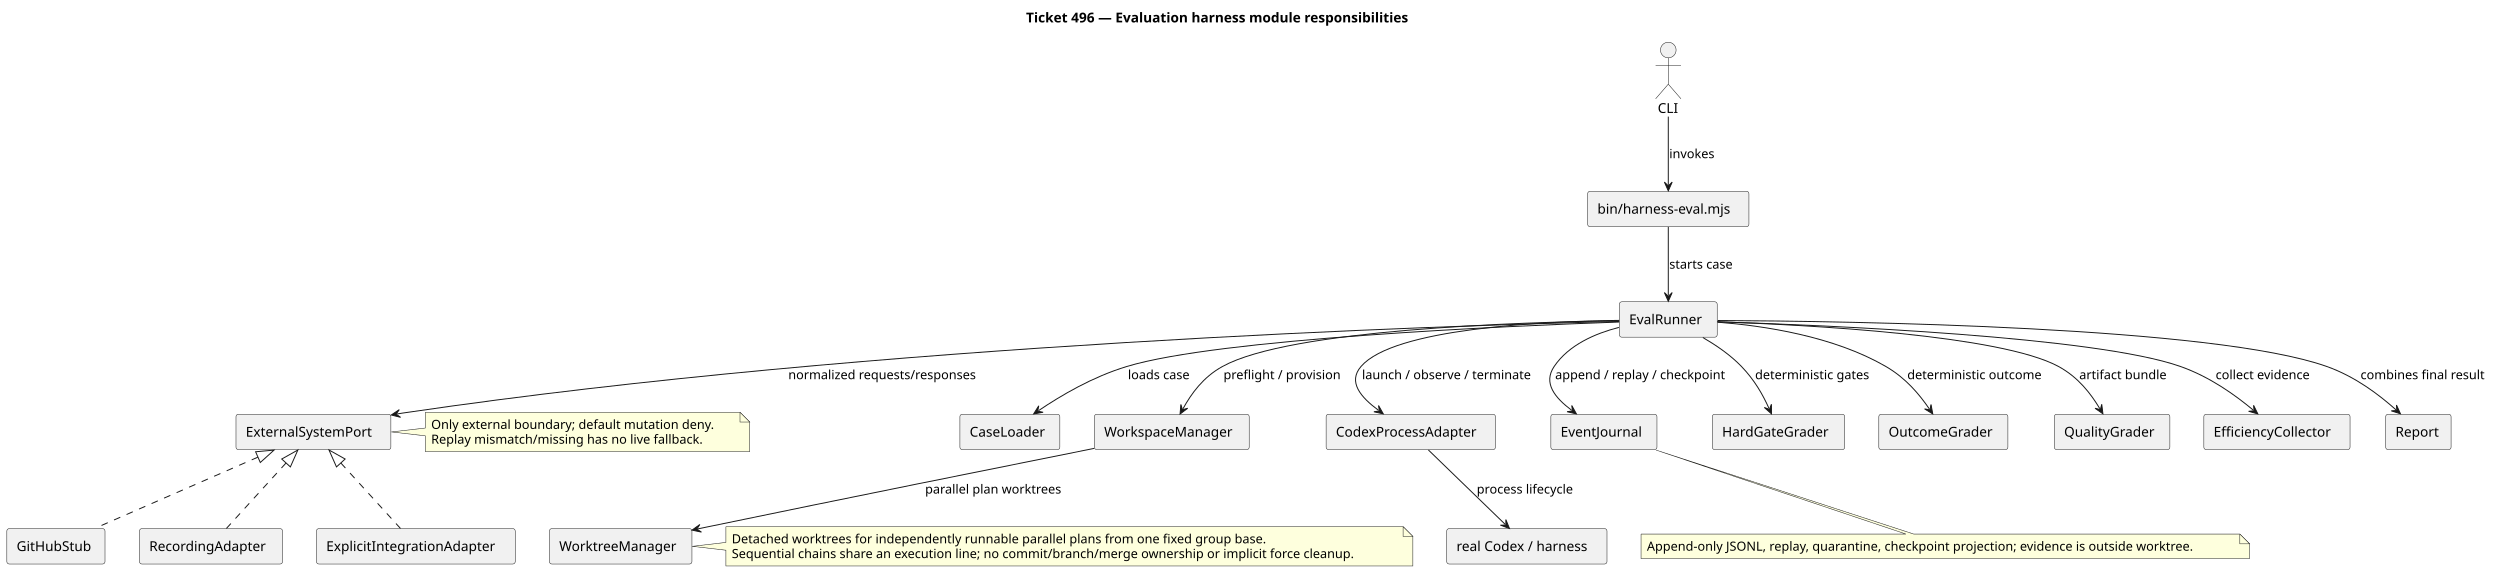
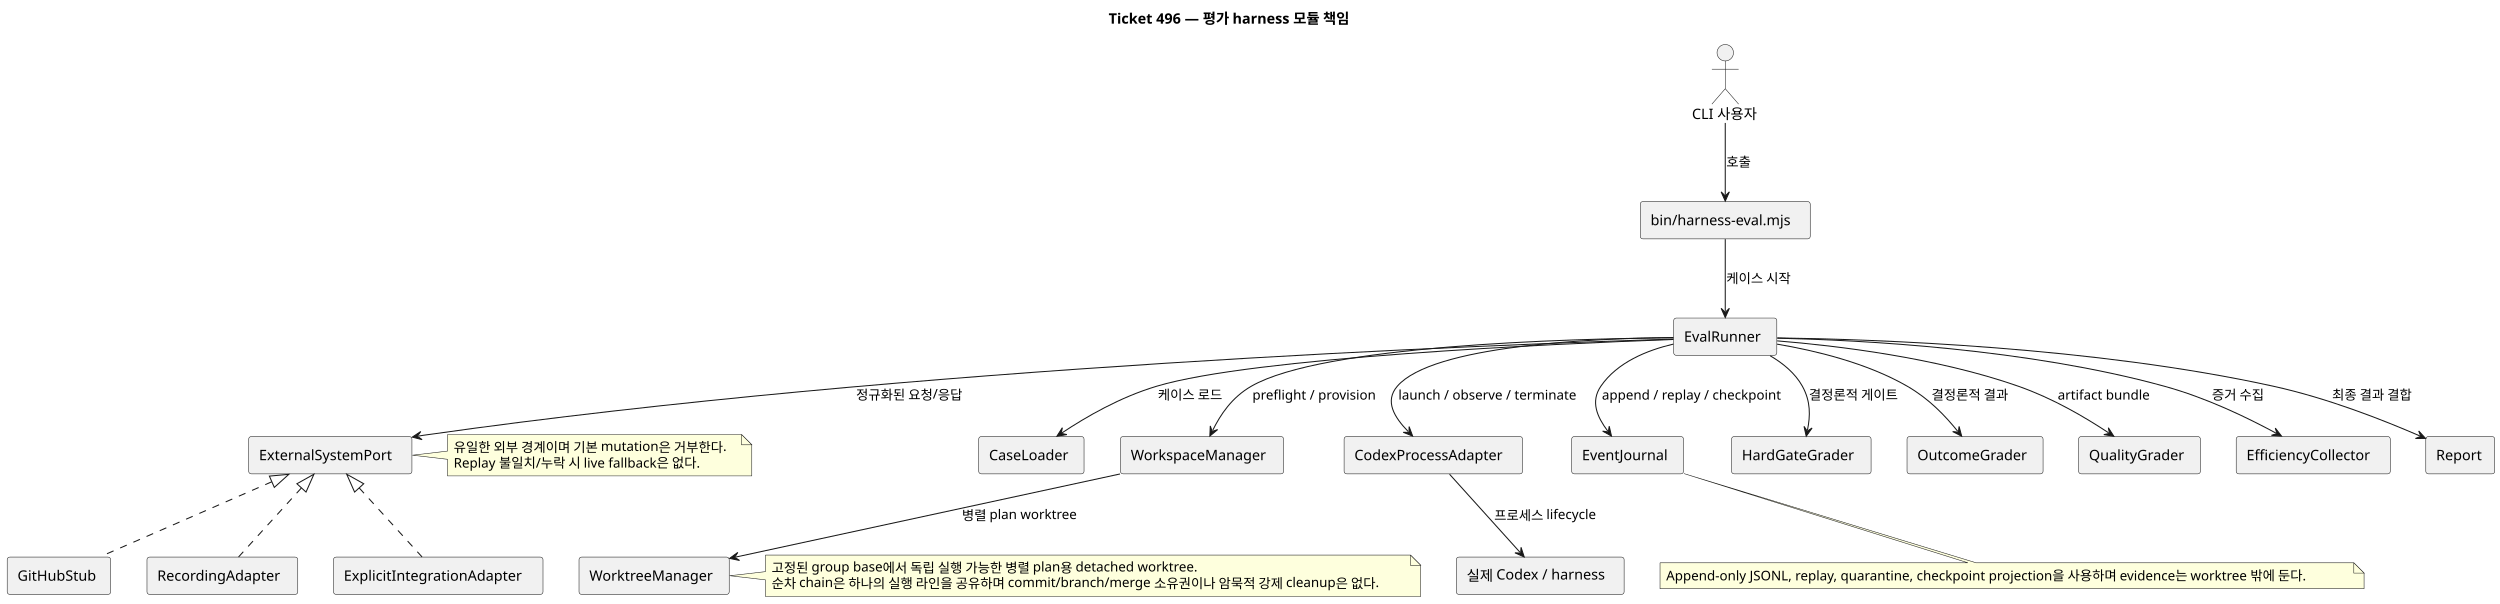
- <svg xmlns="http://www.w3.org/2000/svg" contentStyleType="text/css" height="587px" preserveAspectRatio="none" style="width:2563px;height:587px;background:#FFFFFF;" version="1.1" viewBox="0 0 2563 587" width="2563px" zoomAndPan="magnify">
+ <svg xmlns="http://www.w3.org/2000/svg" contentStyleType="text/css" height="587px" preserveAspectRatio="none" style="width:2432px;height:587px;background:#FFFFFF;" version="1.1" viewBox="0 0 2432 587" width="2432px" zoomAndPan="magnify">
  <defs />
  <g>
-     <text fill="#000000" font-family="sans-serif" font-size="14" font-weight="bold" lengthAdjust="spacing" textLength="446.182" x="1051.891" y="22.995">Ticket 496 — Evaluation harness module responsibilities</text>
+     <text fill="#000000" font-family="sans-serif" font-size="14" font-weight="bold" lengthAdjust="spacing" textLength="261.897" x="1078.476" y="22.995">Ticket 496 — 평가 harness 모듈 책임</text>
    <g id="elem_CLI">
-       <ellipse cx="1710.33" cy="51.297" fill="#F1F1F1" rx="8" ry="8" style="stroke:#181818;stroke-width:0.5;" />
-       <path d="M1710.33,59.297 L1710.33,86.297 M1697.33,67.297 L1723.33,67.297 M1710.33,86.297 L1697.33,101.297 M1710.33,86.297 L1723.33,101.297 " fill="none" style="stroke:#181818;stroke-width:0.5;" />
-       <text fill="#000000" font-family="sans-serif" font-size="14" lengthAdjust="spacing" textLength="21.704" x="1699.478" y="115.792">CLI</text>
+       <ellipse cx="1678.327" cy="51.297" fill="#F1F1F1" rx="8" ry="8" style="stroke:#181818;stroke-width:0.5;" />
+       <path d="M1678.327,59.297 L1678.327,86.297 M1665.327,67.297 L1691.327,67.297 M1678.327,86.297 L1665.327,101.297 M1678.327,86.297 L1691.327,101.297 " fill="none" style="stroke:#181818;stroke-width:0.5;" />
+       <text fill="#000000" font-family="sans-serif" font-size="14" lengthAdjust="spacing" textLength="64.794" x="1645.93" y="115.792">CLI 사용자</text>
    </g>
    <g id="elem_EvalCLI">
-       <rect fill="#F1F1F1" height="36.297" rx="2.5" ry="2.5" style="stroke:#181818;stroke-width:0.5;" width="165.339" x="1627.66" y="196.097" />
-       <text fill="#000000" font-family="sans-serif" font-size="14" lengthAdjust="spacing" textLength="145.339" x="1637.66" y="219.092">bin/harness-eval.mjs</text>
+       <rect fill="#F1F1F1" height="36.297" rx="2.5" ry="2.5" style="stroke:#181818;stroke-width:0.5;" width="165.339" x="1595.66" y="196.097" />
+       <text fill="#000000" font-family="sans-serif" font-size="14" lengthAdjust="spacing" textLength="145.339" x="1605.66" y="219.092">bin/harness-eval.mjs</text>
    </g>
    <g id="elem_EvalRunner">
-       <rect fill="#F1F1F1" height="36.297" rx="2.5" ry="2.5" style="stroke:#181818;stroke-width:0.5;" width="100.315" x="1660.17" y="309.387" />
-       <text fill="#000000" font-family="sans-serif" font-size="14" lengthAdjust="spacing" textLength="80.315" x="1670.17" y="332.382">EvalRunner</text>
+       <rect fill="#F1F1F1" height="36.297" rx="2.5" ry="2.5" style="stroke:#181818;stroke-width:0.5;" width="100.315" x="1628.17" y="309.387" />
+       <text fill="#000000" font-family="sans-serif" font-size="14" lengthAdjust="spacing" textLength="80.315" x="1638.17" y="332.382">EvalRunner</text>
    </g>
    <g id="elem_CaseLoader">
-       <rect fill="#F1F1F1" height="36.297" rx="2.5" ry="2.5" style="stroke:#181818;stroke-width:0.5;" width="102.462" x="984.09" y="424.667" />
-       <text fill="#000000" font-family="sans-serif" font-size="14" lengthAdjust="spacing" textLength="82.462" x="994.09" y="447.662">CaseLoader</text>
+       <rect fill="#F1F1F1" height="36.297" rx="2.5" ry="2.5" style="stroke:#181818;stroke-width:0.5;" width="102.462" x="952.09" y="424.667" />
+       <text fill="#000000" font-family="sans-serif" font-size="14" lengthAdjust="spacing" textLength="82.462" x="962.09" y="447.662">CaseLoader</text>
    </g>
    <g id="elem_WorkspaceManager">
-       <rect fill="#F1F1F1" height="36.297" rx="2.5" ry="2.5" style="stroke:#181818;stroke-width:0.5;" width="158.708" x="1121.97" y="424.667" />
-       <text fill="#000000" font-family="sans-serif" font-size="14" lengthAdjust="spacing" textLength="138.708" x="1131.97" y="447.662">WorkspaceManager</text>
+       <rect fill="#F1F1F1" height="36.297" rx="2.5" ry="2.5" style="stroke:#181818;stroke-width:0.5;" width="158.708" x="1089.97" y="424.667" />
+       <text fill="#000000" font-family="sans-serif" font-size="14" lengthAdjust="spacing" textLength="138.708" x="1099.97" y="447.662">WorkspaceManager</text>
    </g>
    <g id="elem_WorktreeManager">
      <rect fill="#F1F1F1" height="36.297" rx="2.5" ry="2.5" style="stroke:#181818;stroke-width:0.5;" width="146.109" x="563.27" y="541.937" />
      <text fill="#000000" font-family="sans-serif" font-size="14" lengthAdjust="spacing" textLength="126.109" x="573.27" y="564.932">WorktreeManager</text>
    </g>
    <g id="elem_CodexProcessAdapter">
-       <rect fill="#F1F1F1" height="36.297" rx="2.5" ry="2.5" style="stroke:#181818;stroke-width:0.5;" width="173.576" x="1359.54" y="424.667" />
-       <text fill="#000000" font-family="sans-serif" font-size="14" lengthAdjust="spacing" textLength="153.576" x="1369.54" y="447.662">CodexProcessAdapter</text>
+       <rect fill="#F1F1F1" height="36.297" rx="2.5" ry="2.5" style="stroke:#181818;stroke-width:0.5;" width="173.576" x="1307.54" y="424.667" />
+       <text fill="#000000" font-family="sans-serif" font-size="14" lengthAdjust="spacing" textLength="153.576" x="1317.54" y="447.662">CodexProcessAdapter</text>
    </g>
    <g id="elem_ExternalSystemPort">
      <rect fill="#F1F1F1" height="36.297" rx="2.5" ry="2.5" style="stroke:#181818;stroke-width:0.5;" width="158.79" x="241.93" y="424.667" />
      <text fill="#000000" font-family="sans-serif" font-size="14" lengthAdjust="spacing" textLength="138.79" x="251.93" y="447.662">ExternalSystemPort</text>
    </g>
    <g id="elem_GitHubStub">
      <rect fill="#F1F1F1" height="36.297" rx="2.5" ry="2.5" style="stroke:#181818;stroke-width:0.5;" width="100.65" x="7" y="541.937" />
      <text fill="#000000" font-family="sans-serif" font-size="14" lengthAdjust="spacing" textLength="80.65" x="17" y="564.932">GitHubStub</text>
    </g>
    <g id="elem_RecordingAdapter">
      <rect fill="#F1F1F1" height="36.297" rx="2.5" ry="2.5" style="stroke:#181818;stroke-width:0.5;" width="146.684" x="142.98" y="541.937" />
      <text fill="#000000" font-family="sans-serif" font-size="14" lengthAdjust="spacing" textLength="126.684" x="152.98" y="564.932">RecordingAdapter</text>
    </g>
    <g id="elem_ExplicitIntegrationAdapter">
      <rect fill="#F1F1F1" height="36.297" rx="2.5" ry="2.5" style="stroke:#181818;stroke-width:0.5;" width="203.805" x="324.42" y="541.937" />
      <text fill="#000000" font-family="sans-serif" font-size="14" lengthAdjust="spacing" textLength="183.805" x="334.42" y="564.932">ExplicitIntegrationAdapter</text>
    </g>
    <g id="elem_EventJournal">
-       <rect fill="#F1F1F1" height="36.297" rx="2.5" ry="2.5" style="stroke:#181818;stroke-width:0.5;" width="108.772" x="1589.94" y="424.667" />
-       <text fill="#000000" font-family="sans-serif" font-size="14" lengthAdjust="spacing" textLength="88.772" x="1599.94" y="447.662">EventJournal</text>
+       <rect fill="#F1F1F1" height="36.297" rx="2.5" ry="2.5" style="stroke:#181818;stroke-width:0.5;" width="108.772" x="1528.94" y="424.667" />
+       <text fill="#000000" font-family="sans-serif" font-size="14" lengthAdjust="spacing" textLength="88.772" x="1538.94" y="447.662">EventJournal</text>
    </g>
    <g id="elem_HardGateGrader">
-       <rect fill="#F1F1F1" height="36.297" rx="2.5" ry="2.5" style="stroke:#181818;stroke-width:0.5;" width="135.719" x="1755.47" y="424.667" />
-       <text fill="#000000" font-family="sans-serif" font-size="14" lengthAdjust="spacing" textLength="115.719" x="1765.47" y="447.662">HardGateGrader</text>
+       <rect fill="#F1F1F1" height="36.297" rx="2.5" ry="2.5" style="stroke:#181818;stroke-width:0.5;" width="135.719" x="1684.47" y="424.667" />
+       <text fill="#000000" font-family="sans-serif" font-size="14" lengthAdjust="spacing" textLength="115.719" x="1694.47" y="447.662">HardGateGrader</text>
    </g>
    <g id="elem_OutcomeGrader">
-       <rect fill="#F1F1F1" height="36.297" rx="2.5" ry="2.5" style="stroke:#181818;stroke-width:0.5;" width="132.335" x="1926.16" y="424.667" />
-       <text fill="#000000" font-family="sans-serif" font-size="14" lengthAdjust="spacing" textLength="112.335" x="1936.16" y="447.662">OutcomeGrader</text>
+       <rect fill="#F1F1F1" height="36.297" rx="2.5" ry="2.5" style="stroke:#181818;stroke-width:0.5;" width="132.335" x="1855.16" y="424.667" />
+       <text fill="#000000" font-family="sans-serif" font-size="14" lengthAdjust="spacing" textLength="112.335" x="1865.16" y="447.662">OutcomeGrader</text>
    </g>
    <g id="elem_QualityGrader">
-       <rect fill="#F1F1F1" height="36.297" rx="2.5" ry="2.5" style="stroke:#181818;stroke-width:0.5;" width="118.465" x="2106.09" y="424.667" />
-       <text fill="#000000" font-family="sans-serif" font-size="14" lengthAdjust="spacing" textLength="98.465" x="2116.09" y="447.662">QualityGrader</text>
+       <rect fill="#F1F1F1" height="36.297" rx="2.5" ry="2.5" style="stroke:#181818;stroke-width:0.5;" width="118.465" x="2022.09" y="424.667" />
+       <text fill="#000000" font-family="sans-serif" font-size="14" lengthAdjust="spacing" textLength="98.465" x="2032.09" y="447.662">QualityGrader</text>
    </g>
    <g id="elem_EfficiencyCollector">
-       <rect fill="#F1F1F1" height="36.297" rx="2.5" ry="2.5" style="stroke:#181818;stroke-width:0.5;" width="149.89" x="2259.38" y="424.667" />
-       <text fill="#000000" font-family="sans-serif" font-size="14" lengthAdjust="spacing" textLength="129.89" x="2269.38" y="447.662">EfficiencyCollector</text>
+       <rect fill="#F1F1F1" height="36.297" rx="2.5" ry="2.5" style="stroke:#181818;stroke-width:0.5;" width="149.89" x="2175.38" y="424.667" />
+       <text fill="#000000" font-family="sans-serif" font-size="14" lengthAdjust="spacing" textLength="129.89" x="2185.38" y="447.662">EfficiencyCollector</text>
    </g>
    <g id="elem_Report">
-       <rect fill="#F1F1F1" height="36.297" rx="2.5" ry="2.5" style="stroke:#181818;stroke-width:0.5;" width="67.038" x="2445.81" y="424.667" />
-       <text fill="#000000" font-family="sans-serif" font-size="14" lengthAdjust="spacing" textLength="47.038" x="2455.81" y="447.662">Report</text>
+       <rect fill="#F1F1F1" height="36.297" rx="2.5" ry="2.5" style="stroke:#181818;stroke-width:0.5;" width="67.038" x="2359.81" y="424.667" />
+       <text fill="#000000" font-family="sans-serif" font-size="14" lengthAdjust="spacing" textLength="47.038" x="2369.81" y="447.662">Report</text>
    </g>
    <g id="elem_RealHarness">
-       <rect fill="#F1F1F1" height="36.297" rx="2.5" ry="2.5" style="stroke:#181818;stroke-width:0.5;" width="164.314" x="1483.17" y="541.937" />
-       <text fill="#000000" font-family="sans-serif" font-size="14" lengthAdjust="spacing" textLength="144.314" x="1493.17" y="564.932">real Codex / harness</text>
+       <rect fill="#F1F1F1" height="36.297" rx="2.5" ry="2.5" style="stroke:#181818;stroke-width:0.5;" width="163.236" x="1416.71" y="541.937" />
+       <text fill="#000000" font-family="sans-serif" font-size="14" lengthAdjust="spacing" textLength="143.236" x="1426.71" y="564.932">실제 Codex / harness</text>
    </g>
    <g id="elem_GMN37">
-       <path d="M436.01,422.687 L436.01,438.817 L401.18,442.817 L436.01,446.817 L436.01,462.952 A0,0 0 0 0 436.01,462.952 L768.642,462.952 A0,0 0 0 0 768.642,462.952 L768.642,432.687 L758.642,422.687 L436.01,422.687 A0,0 0 0 0 436.01,422.687 " fill="#FEFFDD" style="stroke:#181818;stroke-width:0.5;" />
-       <path d="M758.642,422.687 L758.642,432.687 L768.642,432.687 L758.642,422.687 " fill="#FEFFDD" style="stroke:#181818;stroke-width:0.5;" />
-       <text fill="#000000" font-family="sans-serif" font-size="13" lengthAdjust="spacing" textLength="311.632" x="442.01" y="439.754">Only external boundary; default mutation deny.</text>
-       <text fill="#000000" font-family="sans-serif" font-size="13" lengthAdjust="spacing" textLength="300.562" x="442.01" y="454.887">Replay mismatch/missing has no live fallback.</text>
+       <path d="M435.31,422.687 L435.31,438.817 L401.15,442.817 L435.31,446.817 L435.31,462.952 A0,0 0 0 0 435.31,462.952 L731.332,462.952 A0,0 0 0 0 731.332,462.952 L731.332,432.687 L721.332,422.687 L435.31,422.687 A0,0 0 0 0 435.31,422.687 " fill="#FEFFDD" style="stroke:#181818;stroke-width:0.5;" />
+       <path d="M721.332,422.687 L721.332,432.687 L731.332,432.687 L721.332,422.687 " fill="#FEFFDD" style="stroke:#181818;stroke-width:0.5;" />
+       <text fill="#000000" font-family="sans-serif" font-size="13" lengthAdjust="spacing" textLength="275.022" x="441.31" y="439.754">유일한 외부 경계이며 기본 mutation은 거부한다.</text>
+       <text fill="#000000" font-family="sans-serif" font-size="13" lengthAdjust="spacing" textLength="254.944" x="441.31" y="454.887">Replay 불일치/누락 시 live fallback은 없다.</text>
    </g>
    <g id="elem_GMN40">
-       <path d="M744.19,539.947 L744.19,556.087 L709.55,560.087 L744.19,564.087 L744.19,580.212 A0,0 0 0 0 744.19,580.212 L1448.458,580.212 A0,0 0 0 0 1448.458,580.212 L1448.458,549.947 L1438.458,539.947 L744.19,539.947 A0,0 0 0 0 744.19,539.947 " fill="#FEFFDD" style="stroke:#181818;stroke-width:0.5;" />
-       <path d="M1438.458,539.947 L1438.458,549.947 L1448.458,549.947 L1438.458,539.947 " fill="#FEFFDD" style="stroke:#181818;stroke-width:0.5;" />
-       <text fill="#000000" font-family="sans-serif" font-size="13" lengthAdjust="spacing" textLength="585.311" x="750.19" y="557.014">Detached worktrees for independently runnable parallel plans from one fixed group base.</text>
-       <text fill="#000000" font-family="sans-serif" font-size="13" lengthAdjust="spacing" textLength="683.268" x="750.19" y="572.147">Sequential chains share an execution line; no commit/branch/merge ownership or implicit force cleanup.</text>
+       <path d="M744.59,539.947 L744.59,556.087 L709.72,560.087 L744.59,564.087 L744.59,580.212 A0,0 0 0 0 744.59,580.212 L1382.059,580.212 A0,0 0 0 0 1382.059,580.212 L1382.059,549.947 L1372.059,539.947 L744.59,539.947 A0,0 0 0 0 744.59,539.947 " fill="#FEFFDD" style="stroke:#181818;stroke-width:0.5;" />
+       <path d="M1372.059,539.947 L1372.059,549.947 L1382.059,549.947 L1372.059,539.947 " fill="#FEFFDD" style="stroke:#181818;stroke-width:0.5;" />
+       <text fill="#000000" font-family="sans-serif" font-size="13" lengthAdjust="spacing" textLength="437.711" x="750.59" y="557.014">고정된 group base에서 독립 실행 가능한 병렬 plan용 detached worktree.</text>
+       <text fill="#000000" font-family="sans-serif" font-size="13" lengthAdjust="spacing" textLength="616.469" x="750.59" y="572.147">순차 chain은 하나의 실행 라인을 공유하며 commit/branch/merge 소유권이나 암묵적 강제 cleanup은 없다.</text>
    </g>
    <g id="elem_GMN43">
-       <path d="M1682.4,547.517 L1682.4,572.65 A0,0 0 0 0 1682.4,572.65 L2306.25,572.65 A0,0 0 0 0 2306.25,572.65 L2306.25,557.517 L2296.25,547.517 L1961.93,547.517 L1697.86,461.447 L1953.93,547.517 L1682.4,547.517 A0,0 0 0 0 1682.4,547.517 " fill="#FEFFDD" style="stroke:#181818;stroke-width:0.5;" />
-       <path d="M2296.25,547.517 L2296.25,557.517 L2306.25,557.517 L2296.25,547.517 " fill="#FEFFDD" style="stroke:#181818;stroke-width:0.5;" />
-       <text fill="#000000" font-family="sans-serif" font-size="13" lengthAdjust="spacing" textLength="602.85" x="1688.4" y="564.584">Append-only JSONL, replay, quarantine, checkpoint projection; evidence is outside worktree.</text>
+       <path d="M1614.88,547.517 L1614.88,572.65 A0,0 0 0 0 1614.88,572.65 L2299.773,572.65 A0,0 0 0 0 2299.773,572.65 L2299.773,557.517 L2289.773,547.517 L1922.4,547.517 L1638.11,460.707 L1914.4,547.517 L1614.88,547.517 A0,0 0 0 0 1614.88,547.517 " fill="#FEFFDD" style="stroke:#181818;stroke-width:0.5;" />
+       <path d="M2289.773,547.517 L2289.773,557.517 L2299.773,557.517 L2289.773,547.517 " fill="#FEFFDD" style="stroke:#181818;stroke-width:0.5;" />
+       <text fill="#000000" font-family="sans-serif" font-size="13" lengthAdjust="spacing" textLength="663.893" x="1620.88" y="564.584">Append-only JSONL, replay, quarantine, checkpoint projection을 사용하며 evidence는 worktree 밖에 둔다.</text>
    </g>
    <g id="link_CLI_EvalCLI">
-       <path d="M1710.33,119.567 C1710.33,144.577 1710.33,170.257 1710.33,189.627 " fill="none" id="CLI-to-EvalCLI" style="stroke:#181818;stroke-width:1.0;" />
-       <polygon fill="#181818" points="1710.33,195.627,1714.33,186.627,1710.33,190.627,1706.33,186.627,1710.33,195.627" style="stroke:#181818;stroke-width:1.0;" />
-       <text fill="#000000" font-family="sans-serif" font-size="13" lengthAdjust="spacing" textLength="49.797" x="1711.33" y="162.164">invokes</text>
+       <path d="M1678.33,119.567 C1678.33,144.577 1678.33,170.257 1678.33,189.627 " fill="none" id="CLI-to-EvalCLI" style="stroke:#181818;stroke-width:1.0;" />
+       <polygon fill="#181818" points="1678.33,195.627,1682.33,186.627,1678.33,190.627,1674.33,186.627,1678.33,195.627" style="stroke:#181818;stroke-width:1.0;" />
+       <text fill="#000000" font-family="sans-serif" font-size="13" lengthAdjust="spacing" textLength="23.92" x="1679.33" y="162.164">호출</text>
    </g>
    <g id="link_EvalCLI_EvalRunner">
-       <path d="M1710.33,232.627 C1710.33,253.417 1710.33,282.007 1710.33,302.897 " fill="none" id="EvalCLI-to-EvalRunner" style="stroke:#181818;stroke-width:1.0;" />
-       <polygon fill="#181818" points="1710.33,308.897,1714.33,299.897,1710.33,303.897,1706.33,299.897,1710.33,308.897" style="stroke:#181818;stroke-width:1.0;" />
-       <text fill="#000000" font-family="sans-serif" font-size="13" lengthAdjust="spacing" textLength="71.068" x="1711.33" y="275.454">starts case</text>
+       <path d="M1678.33,232.627 C1678.33,253.417 1678.33,282.007 1678.33,302.897 " fill="none" id="EvalCLI-to-EvalRunner" style="stroke:#181818;stroke-width:1.0;" />
+       <polygon fill="#181818" points="1678.33,308.897,1682.33,299.897,1678.33,303.897,1674.33,299.897,1678.33,308.897" style="stroke:#181818;stroke-width:1.0;" />
+       <text fill="#000000" font-family="sans-serif" font-size="13" lengthAdjust="spacing" textLength="63.932" x="1679.33" y="275.454">케이스 시작</text>
    </g>
    <g id="link_EvalRunner_CaseLoader">
-       <path d="M1660.02,330.137 C1541.76,334.317 1249.03,347.297 1155.33,375.687 C1119.81,386.447 1087.997,405.296 1064.667,421.006 " fill="none" id="EvalRunner-to-CaseLoader" style="stroke:#181818;stroke-width:1.0;" />
-       <polygon fill="#181818" points="1059.69,424.357,1069.389,422.648,1063.837,421.564,1064.921,416.012,1059.69,424.357" style="stroke:#181818;stroke-width:1.0;" />
-       <text fill="#000000" font-family="sans-serif" font-size="13" lengthAdjust="spacing" textLength="68.574" x="1156.33" y="388.754">loads case</text>
+       <path d="M1627.77,330.207 C1509.68,334.527 1218.67,347.737 1125.33,375.687 C1089.32,386.467 1056.895,405.357 1033.155,421.057 " fill="none" id="EvalRunner-to-CaseLoader" style="stroke:#181818;stroke-width:1.0;" />
+       <polygon fill="#181818" points="1028.15,424.367,1037.863,422.739,1032.321,421.609,1033.45,416.066,1028.15,424.367" style="stroke:#181818;stroke-width:1.0;" />
+       <text fill="#000000" font-family="sans-serif" font-size="13" lengthAdjust="spacing" textLength="63.932" x="1126.33" y="388.754">케이스 로드</text>
    </g>
    <g id="link_EvalRunner_WorkspaceManager">
-       <path d="M1660.05,328.847 C1556.26,330.267 1322.22,337.717 1253.33,375.687 C1233.37,386.677 1221.33,403.584 1212.7,419.214 " fill="none" id="EvalRunner-to-WorkspaceManager" style="stroke:#181818;stroke-width:1.0;" />
-       <polygon fill="#181818" points="1209.8,424.467,1217.652,418.522,1212.217,420.09,1210.649,414.655,1209.8,424.467" style="stroke:#181818;stroke-width:1.0;" />
-       <text fill="#000000" font-family="sans-serif" font-size="13" lengthAdjust="spacing" textLength="127.061" x="1254.33" y="388.754">preflight / provision</text>
+       <path d="M1627.89,328.587 C1523.17,329.507 1286.17,336.047 1217.33,375.687 C1198.27,386.657 1187.357,403.212 1179.617,418.812 " fill="none" id="EvalRunner-to-WorkspaceManager" style="stroke:#181818;stroke-width:1.0;" />
+       <polygon fill="#181818" points="1176.95,424.187,1184.533,417.902,1179.172,419.708,1177.367,414.347,1176.95,424.187" style="stroke:#181818;stroke-width:1.0;" />
+       <text fill="#000000" font-family="sans-serif" font-size="13" lengthAdjust="spacing" textLength="127.061" x="1218.33" y="388.754">preflight / provision</text>
    </g>
    <g id="link_WorkspaceManager_WorktreeManager">
-       <path d="M1121.85,459.657 C1027.48,478.517 865.35,511.107 726.33,539.947 C720.85,541.087 721.061,541.029 715.371,542.229 " fill="none" id="WorkspaceManager-to-WorktreeManager" style="stroke:#181818;stroke-width:1.0;" />
-       <polygon fill="#181818" points="709.5,543.467,719.132,545.524,714.392,542.435,717.481,537.696,709.5,543.467" style="stroke:#181818;stroke-width:1.0;" />
-       <text fill="#000000" font-family="sans-serif" font-size="13" lengthAdjust="spacing" textLength="149.367" x="948.42" y="506.014">parallel plan worktrees</text>
+       <path d="M1089.53,461.077 C986.73,483.307 815.294,520.379 715.654,541.928 " fill="none" id="WorkspaceManager-to-WorktreeManager" style="stroke:#181818;stroke-width:1.0;" />
+       <polygon fill="#181818" points="709.79,543.197,719.432,545.204,714.677,542.14,717.741,537.385,709.79,543.197" style="stroke:#181818;stroke-width:1.0;" />
+       <text fill="#000000" font-family="sans-serif" font-size="13" lengthAdjust="spacing" textLength="118.151" x="935.74" y="506.014">병렬 plan worktree</text>
    </g>
    <g id="link_EvalRunner_CodexProcessAdapter">
-       <path d="M1659.75,328.447 C1579.56,329.507 1428.84,336.777 1395.33,375.687 C1381.6,391.617 1394.966,407.149 1413.316,420.719 " fill="none" id="EvalRunner-to-CodexProcessAdapter" style="stroke:#181818;stroke-width:1.0;" />
-       <polygon fill="#181818" points="1418.14,424.287,1413.282,415.719,1414.12,421.314,1408.525,422.152,1418.14,424.287" style="stroke:#181818;stroke-width:1.0;" />
-       <text fill="#000000" font-family="sans-serif" font-size="13" lengthAdjust="spacing" textLength="184.761" x="1396.33" y="388.754">launch / observe / terminate</text>
+       <path d="M1627.77,328.337 C1546.74,329.227 1393.39,336.217 1359.33,375.687 C1346.76,390.237 1356.234,405.768 1370.004,419.908 " fill="none" id="EvalRunner-to-CodexProcessAdapter" style="stroke:#181818;stroke-width:1.0;" />
+       <polygon fill="#181818" points="1374.19,424.207,1370.777,414.968,1370.702,420.625,1365.045,420.55,1374.19,424.207" style="stroke:#181818;stroke-width:1.0;" />
+       <text fill="#000000" font-family="sans-serif" font-size="13" lengthAdjust="spacing" textLength="184.761" x="1360.33" y="388.754">launch / observe / terminate</text>
    </g>
    <g id="link_CodexProcessAdapter_RealHarness">
-       <path d="M1464.4,461.327 C1486.9,483.117 1520.771,515.922 1543.16,537.612 " fill="none" id="CodexProcessAdapter-to-RealHarness" style="stroke:#181818;stroke-width:1.0;" />
-       <polygon fill="#181818" points="1547.47,541.787,1543.789,532.652,1543.879,538.308,1538.223,538.398,1547.47,541.787" style="stroke:#181818;stroke-width:1.0;" />
-       <text fill="#000000" font-family="sans-serif" font-size="13" lengthAdjust="spacing" textLength="107.77" x="1513.95" y="506.014">process lifecycle</text>
+       <path d="M1410.12,461.327 C1429.78,483.117 1459.131,515.642 1478.701,537.332 " fill="none" id="CodexProcessAdapter-to-RealHarness" style="stroke:#181818;stroke-width:1.0;" />
+       <polygon fill="#181818" points="1482.72,541.787,1479.661,532.425,1479.37,538.075,1473.721,537.784,1482.72,541.787" style="stroke:#181818;stroke-width:1.0;" />
+       <text fill="#000000" font-family="sans-serif" font-size="13" lengthAdjust="spacing" textLength="105.369" x="1453.55" y="506.014">프로세스 lifecycle</text>
    </g>
    <g id="link_EvalRunner_ExternalSystemPort">
-       <path d="M1659.85,329.557 C1486.27,333.647 898.11,352.147 418.33,422.687 C412.72,423.507 412.863,423.417 407.063,424.417 " fill="none" id="EvalRunner-to-ExternalSystemPort" style="stroke:#181818;stroke-width:1.0;" />
-       <polygon fill="#181818" points="401.15,425.437,410.699,427.85,406.077,424.587,409.339,419.966,401.15,425.437" style="stroke:#181818;stroke-width:1.0;" />
-       <text fill="#000000" font-family="sans-serif" font-size="13" lengthAdjust="spacing" textLength="203.557" x="808.14" y="388.754">normalized requests/responses</text>
+       <path d="M1627.91,329.897 C1457.11,335.037 884.92,356.397 417.33,422.687 C412.02,423.437 412.498,423.305 407.007,424.225 " fill="none" id="EvalRunner-to-ExternalSystemPort" style="stroke:#181818;stroke-width:1.0;" />
+       <polygon fill="#181818" points="401.09,425.217,410.627,427.674,406.021,424.39,409.305,419.784,401.09,425.217" style="stroke:#181818;stroke-width:1.0;" />
+       <text fill="#000000" font-family="sans-serif" font-size="13" lengthAdjust="spacing" textLength="104.192" x="832.77" y="388.754">정규화된 요청/응답</text>
    </g>
    <g id="link_ExternalSystemPort_GitHubStub">
      <path d="M264.444,468.651 C214.754,490.351 147.39,519.757 97.7,541.457 " fill="none" id="ExternalSystemPort-backto-GitHubStub" style="stroke:#181818;stroke-width:1.0;stroke-dasharray:7.0,7.0;" />
      <polygon fill="none" points="280.94,461.447,262.043,463.152,266.846,474.149,280.94,461.447" style="stroke:#181818;stroke-width:1.0;" />
    </g>
    <g id="link_ExternalSystemPort_RecordingAdapter">
      <path d="M293.258,474.633 C273.408,496.423 251.84,520.097 232.08,541.787 " fill="none" id="ExternalSystemPort-backto-RecordingAdapter" style="stroke:#181818;stroke-width:1.0;stroke-dasharray:7.0,7.0;" />
      <polygon fill="none" points="305.38,461.327,288.823,470.593,297.694,478.674,305.38,461.327" style="stroke:#181818;stroke-width:1.0;" />
    </g>
    <g id="link_ExternalSystemPort_ExplicitIntegrationAdapter">
      <path d="M349.392,474.633 C369.242,496.423 390.81,520.097 410.57,541.787 " fill="none" id="ExternalSystemPort-backto-ExplicitIntegrationAdapter" style="stroke:#181818;stroke-width:1.0;stroke-dasharray:7.0,7.0;" />
      <polygon fill="none" points="337.27,461.327,344.956,478.674,353.827,470.593,337.27,461.327" style="stroke:#181818;stroke-width:1.0;" />
    </g>
    <g id="link_EvalRunner_EventJournal">
-       <path d="M1659.7,335.647 C1635.33,341.897 1608.21,353.637 1593.33,375.687 C1581.8,392.747 1593.966,407.619 1611.346,420.699 " fill="none" id="EvalRunner-to-EventJournal" style="stroke:#181818;stroke-width:1.0;" />
-       <polygon fill="#181818" points="1616.14,424.307,1611.354,415.699,1612.145,421.3,1606.544,422.091,1616.14,424.307" style="stroke:#181818;stroke-width:1.0;" />
-       <text fill="#000000" font-family="sans-serif" font-size="13" lengthAdjust="spacing" textLength="186.329" x="1594.33" y="388.754">append / replay / checkpoint</text>
+       <path d="M1627.88,334.737 C1602.22,340.727 1573.17,352.517 1557.33,375.687 C1547.09,390.657 1553.586,405.432 1564.036,419.402 " fill="none" id="EvalRunner-to-EventJournal" style="stroke:#181818;stroke-width:1.0;" />
+       <polygon fill="#181818" points="1567.63,424.207,1565.442,414.604,1564.635,420.203,1559.036,419.396,1567.63,424.207" style="stroke:#181818;stroke-width:1.0;" />
+       <text fill="#000000" font-family="sans-serif" font-size="13" lengthAdjust="spacing" textLength="186.329" x="1558.33" y="388.754">append / replay / checkpoint</text>
    </g>
    <g id="link_EvalRunner_HardGateGrader">
-       <path d="M1745.76,346.027 C1759.23,353.827 1774.03,363.927 1785.33,375.687 C1799,389.907 1807.15,404.513 1813.64,418.813 " fill="none" id="EvalRunner-to-HardGateGrader" style="stroke:#181818;stroke-width:1.0;" />
-       <polygon fill="#181818" points="1816.12,424.277,1816.043,414.428,1814.054,419.724,1808.758,417.735,1816.12,424.277" style="stroke:#181818;stroke-width:1.0;" />
-       <text fill="#000000" font-family="sans-serif" font-size="13" lengthAdjust="spacing" textLength="125.665" x="1799.3" y="388.754">deterministic gates</text>
+       <path d="M1722.02,346.077 C1734.36,353.317 1746.33,363.027 1753.33,375.687 C1761.54,390.557 1761.116,404.455 1758.286,418.495 " fill="none" id="EvalRunner-to-HardGateGrader" style="stroke:#181818;stroke-width:1.0;" />
+       <polygon fill="#181818" points="1757.1,424.377,1762.8,416.345,1758.088,419.476,1754.957,414.764,1757.1,424.377" style="stroke:#181818;stroke-width:1.0;" />
+       <text fill="#000000" font-family="sans-serif" font-size="13" lengthAdjust="spacing" textLength="87.852" x="1759.68" y="388.754">결정론적 게이트</text>
    </g>
    <g id="link_EvalRunner_OutcomeGrader">
-       <path d="M1760.92,330.297 C1808.34,333.927 1879.75,344.627 1933.33,375.687 C1953.82,387.567 1967.622,404.135 1978.062,419.395 " fill="none" id="EvalRunner-to-OutcomeGrader" style="stroke:#181818;stroke-width:1.0;" />
-       <polygon fill="#181818" points="1981.45,424.347,1979.669,414.66,1978.627,420.22,1973.067,419.178,1981.45,424.347" style="stroke:#181818;stroke-width:1.0;" />
-       <text fill="#000000" font-family="sans-serif" font-size="13" lengthAdjust="spacing" textLength="146.631" x="1955.32" y="388.754">deterministic outcome</text>
+       <path d="M1728.71,334.767 C1765.68,340.997 1816.08,353.037 1855.33,375.687 C1876.82,388.087 1892.439,404.612 1904.549,419.662 " fill="none" id="EvalRunner-to-OutcomeGrader" style="stroke:#181818;stroke-width:1.0;" />
+       <polygon fill="#181818" points="1908.31,424.337,1905.784,414.817,1905.176,420.441,1899.552,419.833,1908.31,424.337" style="stroke:#181818;stroke-width:1.0;" />
+       <text fill="#000000" font-family="sans-serif" font-size="13" lengthAdjust="spacing" textLength="75.892" x="1878.95" y="388.754">결정론적 결과</text>
    </g>
    <g id="link_EvalRunner_QualityGrader">
-       <path d="M1760.66,329.867 C1854.3,333.077 2051.09,343.547 2110.33,375.687 C2130.67,386.727 2143.45,403.494 2152.81,419.074 " fill="none" id="EvalRunner-to-QualityGrader" style="stroke:#181818;stroke-width:1.0;" />
-       <polygon fill="#181818" points="2155.9,424.217,2154.694,414.442,2153.325,419.931,2147.836,418.562,2155.9,424.217" style="stroke:#181818;stroke-width:1.0;" />
-       <text fill="#000000" font-family="sans-serif" font-size="13" lengthAdjust="spacing" textLength="95.532" x="2131.63" y="388.754">artifact bundle</text>
+       <path d="M1728.8,331.597 C1786.8,336.307 1884.18,347.917 1963.33,375.687 C1997.45,387.657 2028.211,405.853 2051.301,421.083 " fill="none" id="EvalRunner-to-QualityGrader" style="stroke:#181818;stroke-width:1.0;" />
+       <polygon fill="#181818" points="2056.31,424.387,2050.999,416.092,2052.136,421.634,2046.595,422.771,2056.31,424.387" style="stroke:#181818;stroke-width:1.0;" />
+       <text fill="#000000" font-family="sans-serif" font-size="13" lengthAdjust="spacing" textLength="95.532" x="2001.73" y="388.754">artifact bundle</text>
    </g>
    <g id="link_EvalRunner_EfficiencyCollector">
-       <path d="M1760.6,329.897 C1874.41,333.467 2148.6,345.077 2235.33,375.687 C2265.73,386.417 2291.227,404.79 2310.117,420.5 " fill="none" id="EvalRunner-to-EfficiencyCollector" style="stroke:#181818;stroke-width:1.0;" />
-       <polygon fill="#181818" points="2314.73,424.337,2310.368,415.507,2310.886,421.14,2305.253,421.658,2314.73,424.337" style="stroke:#181818;stroke-width:1.0;" />
-       <text fill="#000000" font-family="sans-serif" font-size="13" lengthAdjust="spacing" textLength="105.638" x="2271.45" y="388.754">collect evidence</text>
+       <path d="M1728.93,328.967 C1809.88,330.797 1972.85,339.177 2105.33,375.687 C2146.54,387.047 2185.54,405.927 2214.17,421.377 " fill="none" id="EvalRunner-to-EfficiencyCollector" style="stroke:#181818;stroke-width:1.0;" />
+       <polygon fill="#181818" points="2219.45,424.227,2213.429,416.433,2215.05,421.852,2209.63,423.473,2219.45,424.227" style="stroke:#181818;stroke-width:1.0;" />
+       <text fill="#000000" font-family="sans-serif" font-size="13" lengthAdjust="spacing" textLength="51.972" x="2151.71" y="388.754">증거 수집</text>
    </g>
    <g id="link_EvalRunner_Report">
-       <path d="M1760.97,328.577 C1897.45,329.237 2270.34,334.827 2385.33,375.687 C2414.66,386.107 2438.666,404.4 2456.446,420.21 " fill="none" id="EvalRunner-to-Report" style="stroke:#181818;stroke-width:1.0;" />
-       <polygon fill="#181818" points="2460.93,424.197,2456.862,415.227,2457.193,420.874,2451.546,421.206,2460.93,424.197" style="stroke:#181818;stroke-width:1.0;" />
-       <text fill="#000000" font-family="sans-serif" font-size="13" lengthAdjust="spacing" textLength="135.973" x="2419.99" y="388.754">combines final result</text>
+       <path d="M1728.94,328.727 C1824.41,330.017 2037.12,337.397 2211.33,375.687 C2264.68,387.417 2318.125,408.51 2354.075,424.1 " fill="none" id="EvalRunner-to-Report" style="stroke:#181818;stroke-width:1.0;" />
+       <polygon fill="#181818" points="2359.58,426.487,2352.914,419.236,2354.993,424.498,2349.731,426.576,2359.58,426.487" style="stroke:#181818;stroke-width:1.0;" />
+       <text fill="#000000" font-family="sans-serif" font-size="13" lengthAdjust="spacing" textLength="80.025" x="2268.63" y="388.754">최종 결과 결합</text>
    </g>
  </g>
</svg>
